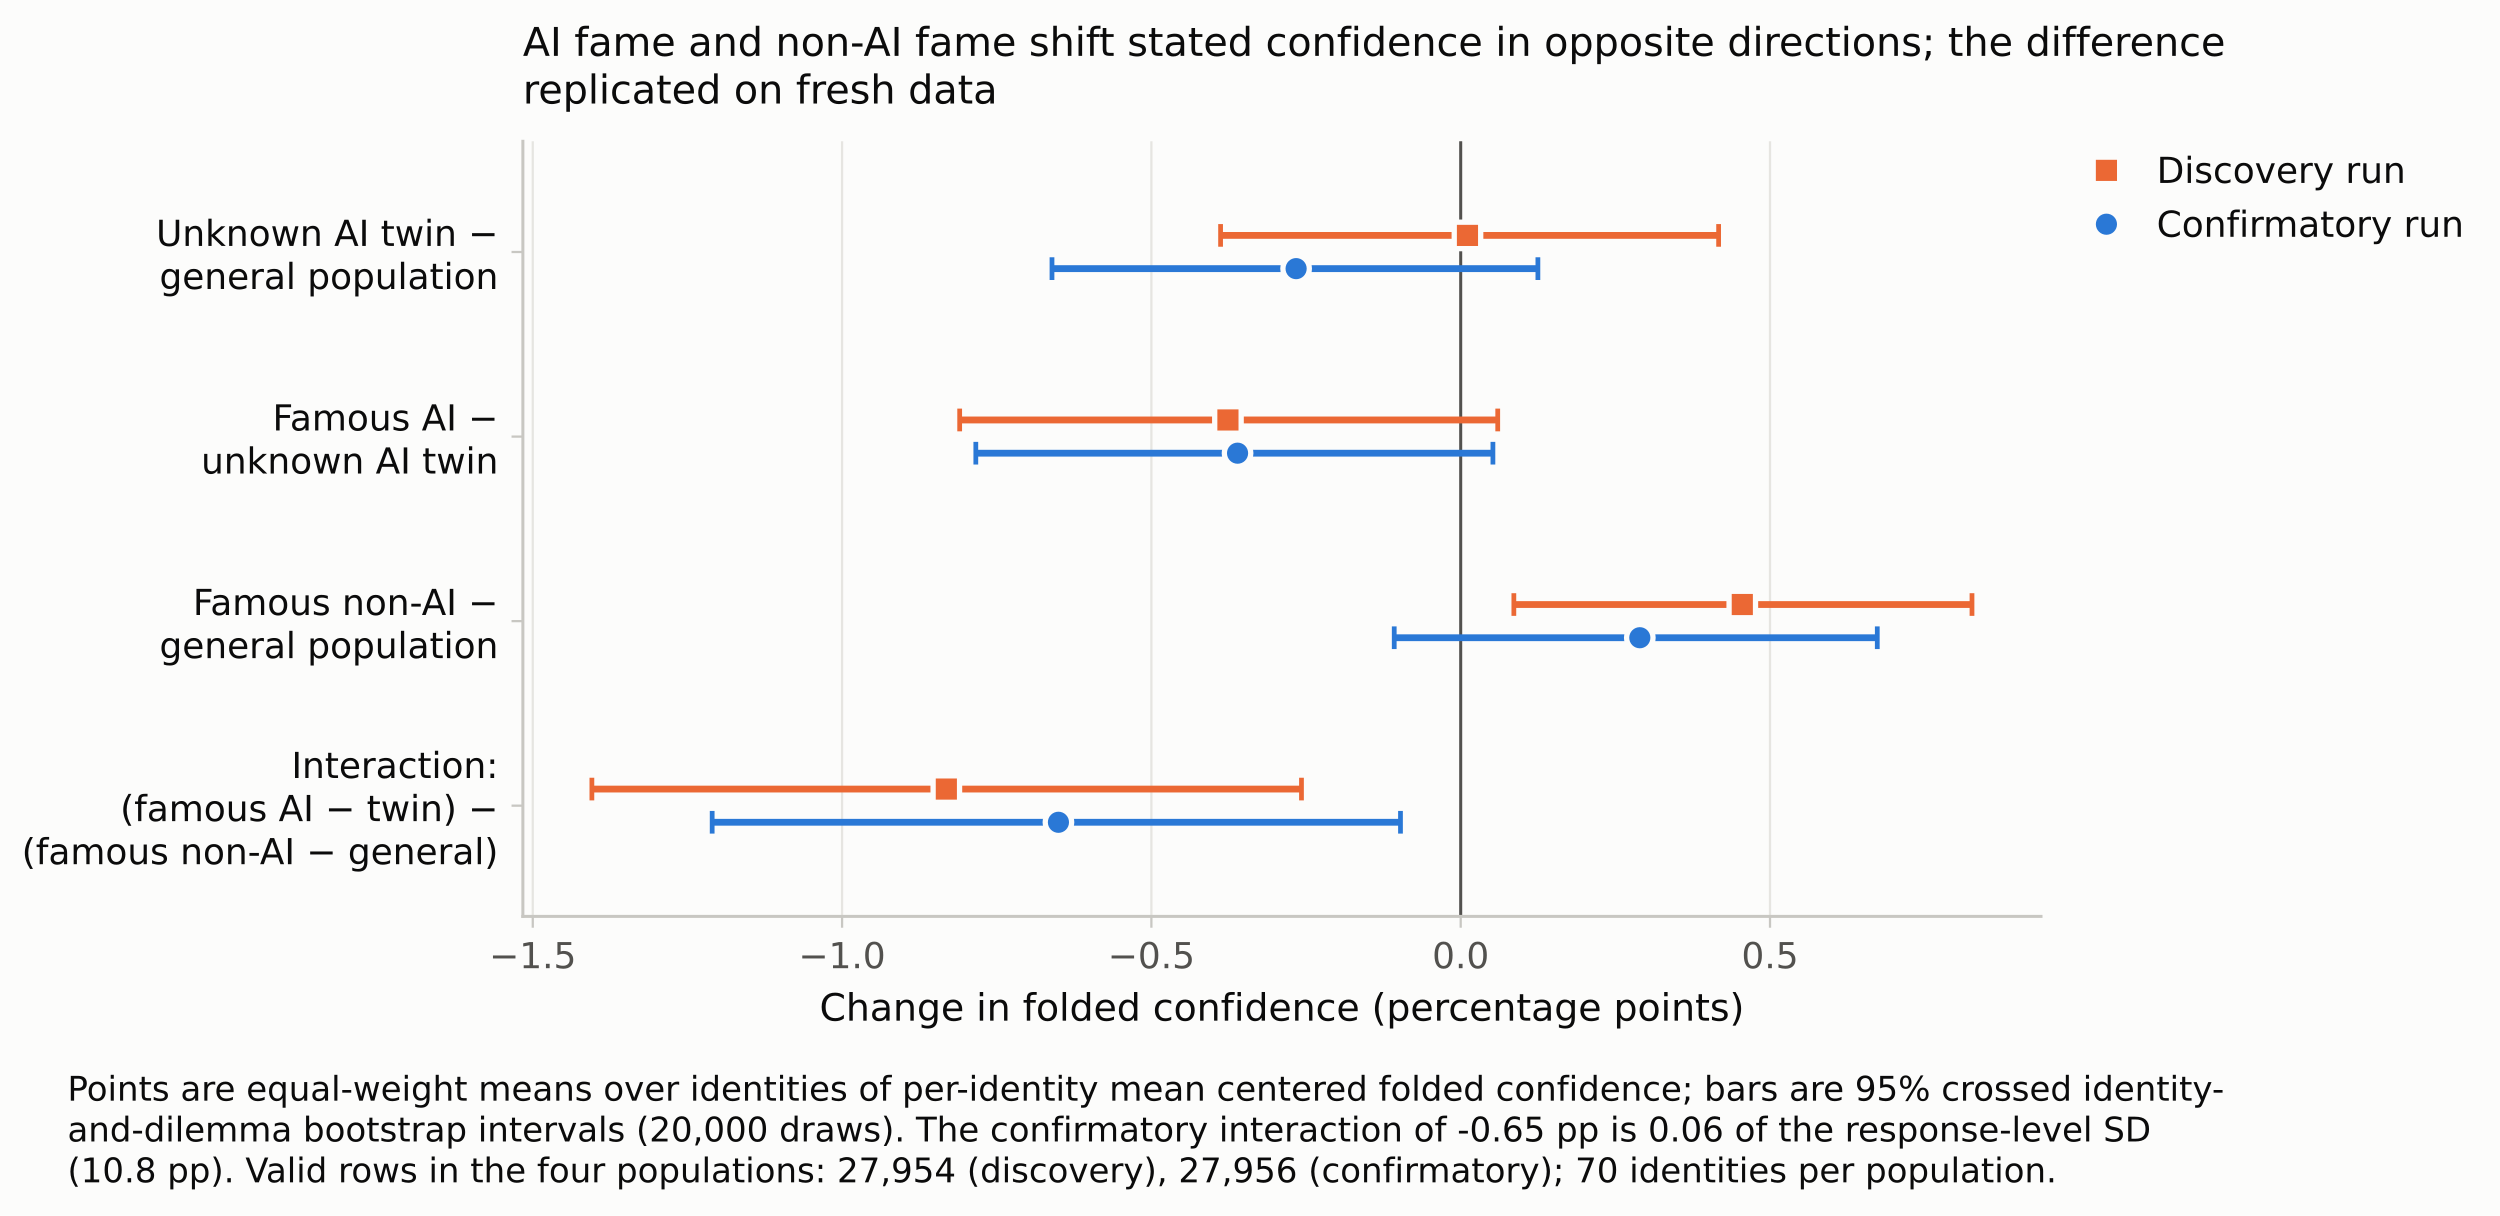
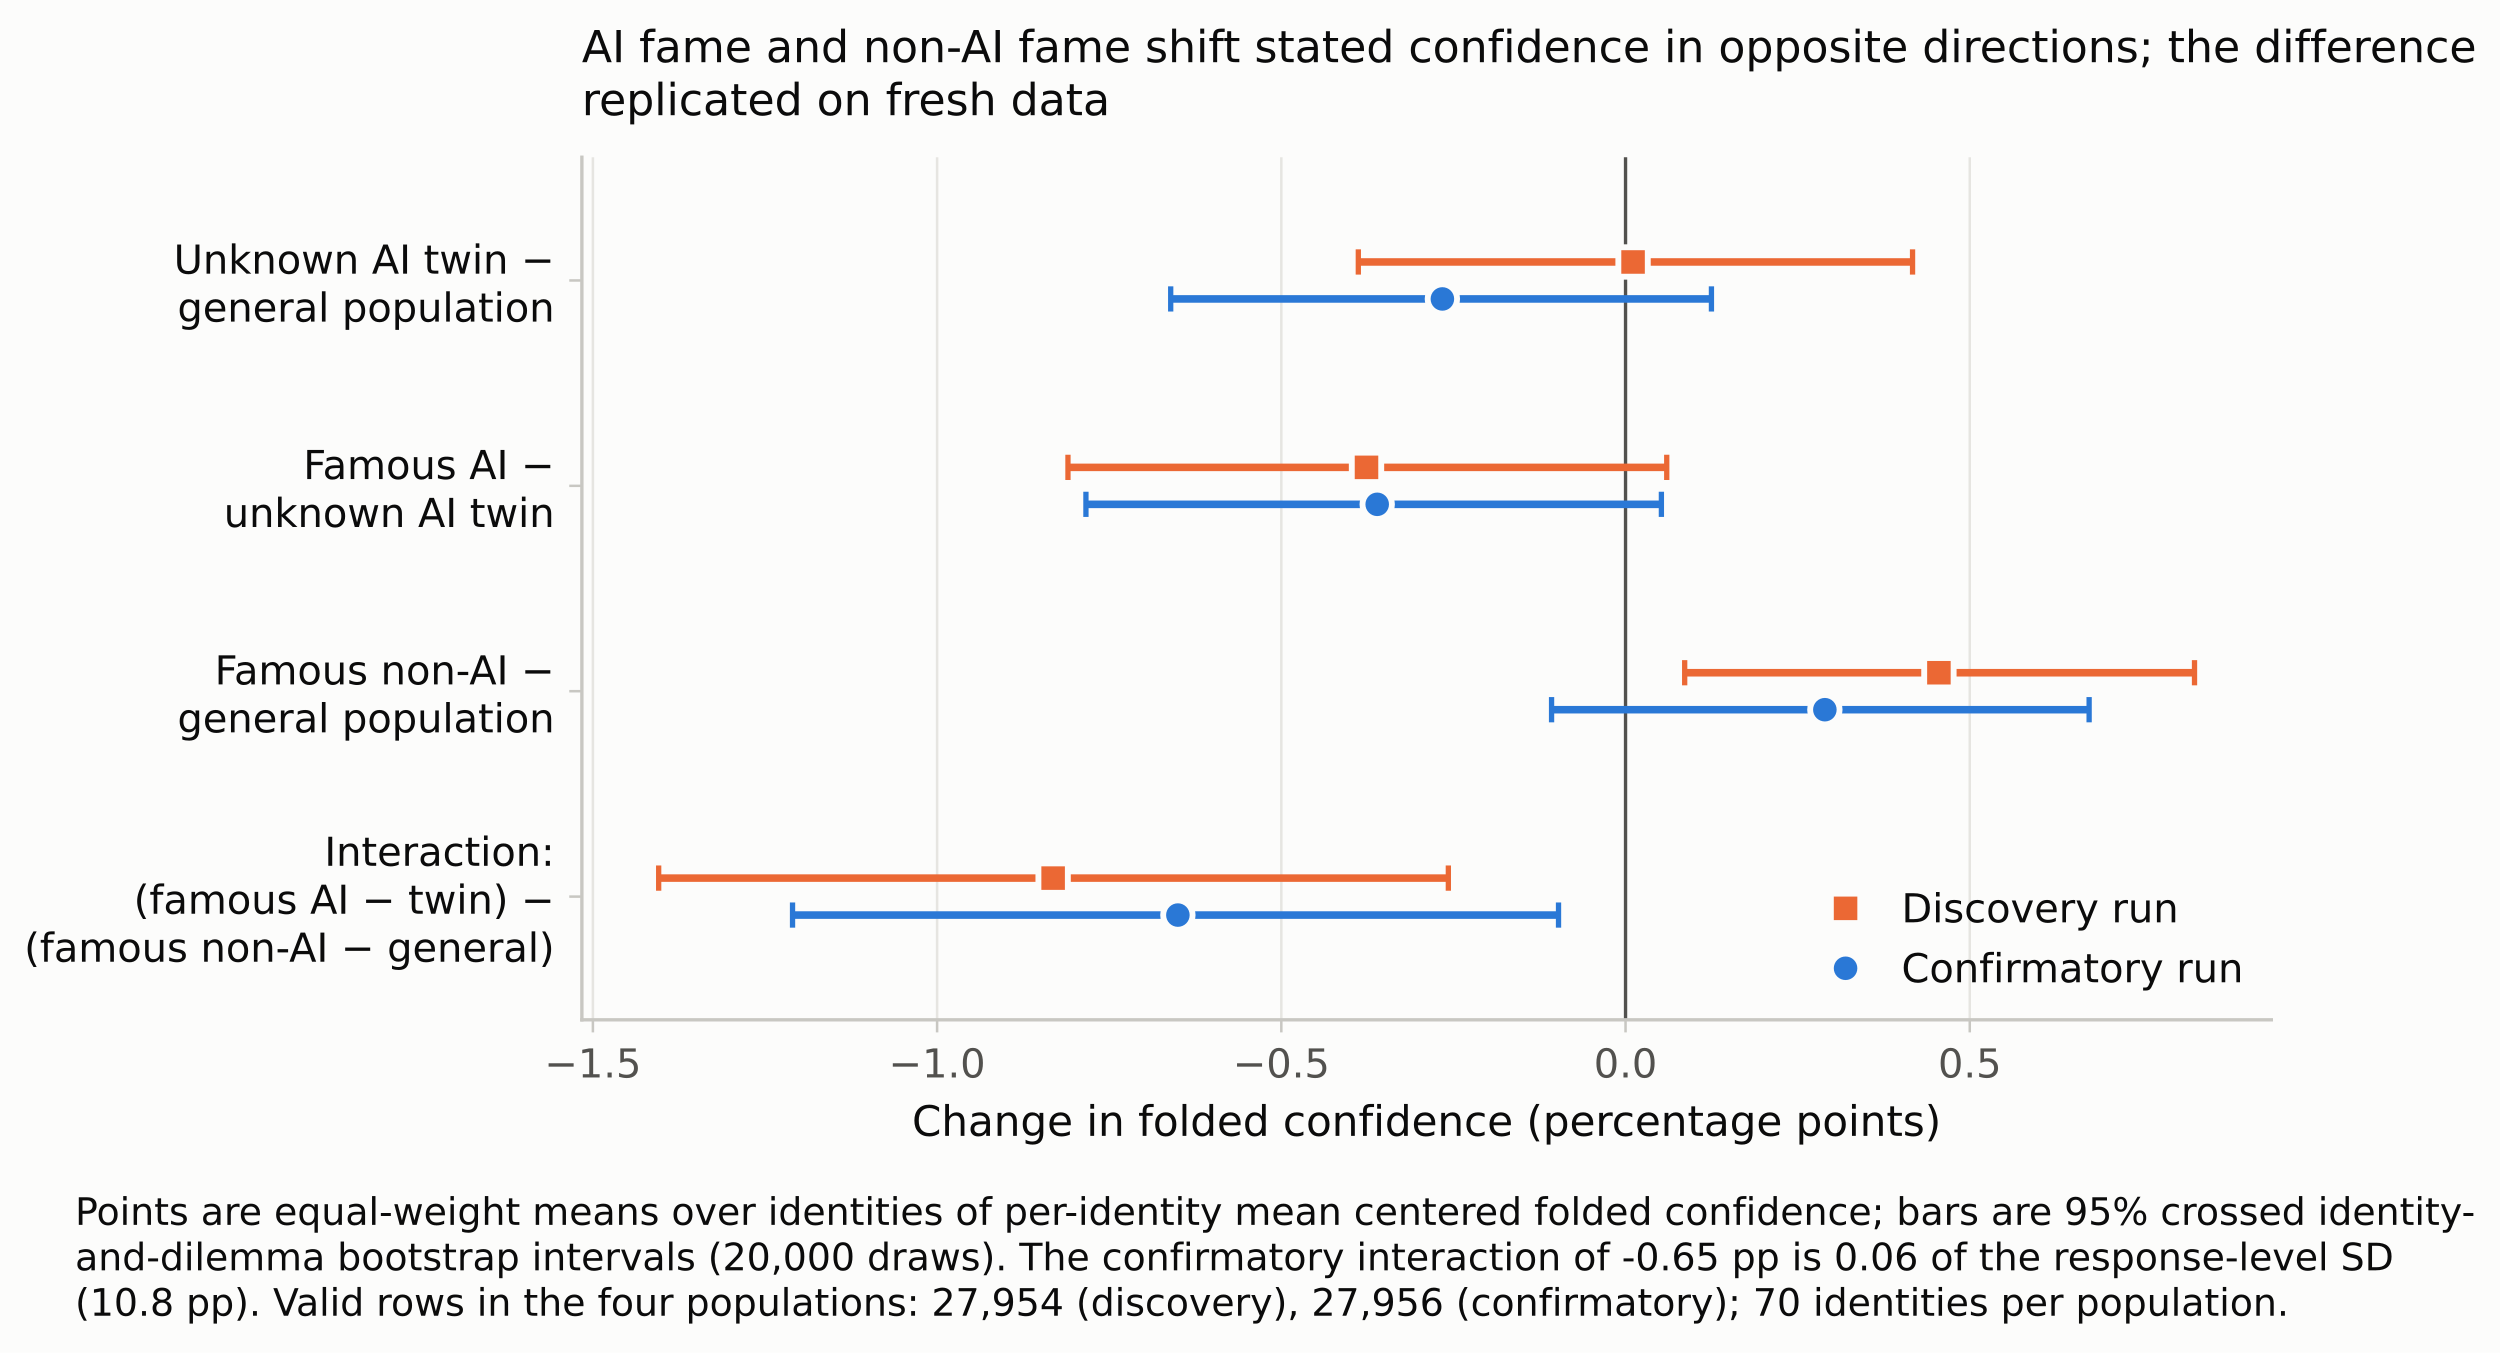
- <svg xmlns="http://www.w3.org/2000/svg" xmlns:xlink="http://www.w3.org/1999/xlink" width="661.609pt" height="321.713pt" viewBox="0 0 661.609 321.713" version="1.1">
+ <svg xmlns="http://www.w3.org/2000/svg" xmlns:xlink="http://www.w3.org/1999/xlink" width="594.52pt" height="321.713pt" viewBox="0 0 594.52 321.713" version="1.1">
  <defs>
    <style type="text/css">*{stroke-linejoin: round; stroke-linecap: butt}</style>
  </defs>
  <g id="figure_1">
    <g id="patch_1">
-       <path d="M 0 321.713  L 661.609 321.713  L 661.609 0  L 0 0  z " style="fill: #fcfcfb" />
+       <path d="M 0 321.713  L 594.52 321.713  L 594.52 0  L 0 0  z " style="fill: #fcfcfb" />
    </g>
    <g id="axes_1">
      <g id="patch_2">
        <path d="M 138.375 242.52  L 540.135 242.52  L 540.135 37.392  L 138.375 37.392  z " style="fill: #fcfcfb" />
      </g>
      <g id="matplotlib.axis_1">
        <g id="xtick_1">
          <g id="line2d_1">
-             <path d="M 140.994 242.52  L 140.994 37.392  " clip-path="url(#p20407c0427)" style="fill: none; stroke: #e6e5e1; stroke-width: 0.6; stroke-linecap: square" />
+             <path d="M 140.994 242.52  L 140.994 37.392  " clip-path="url(#p64a8da770d)" style="fill: none; stroke: #e6e5e1; stroke-width: 0.6; stroke-linecap: square" />
          </g>
          <g id="line2d_2">
            <defs>
-               <path id="m23ee6a4776" d="M 0 0  L 0 3  " style="stroke: #c8c7c2; stroke-width: 0.6" />
+               <path id="m3dc02ca193" d="M 0 0  L 0 3  " style="stroke: #c8c7c2; stroke-width: 0.6" />
            </defs>
            <g>
-               <use xlink:href="#m23ee6a4776" x="140.994" y="242.52" style="fill: #c8c7c2; stroke: #c8c7c2; stroke-width: 0.6" />
+               <use xlink:href="#m3dc02ca193" x="140.994" y="242.52" style="fill: #c8c7c2; stroke: #c8c7c2; stroke-width: 0.6" />
            </g>
          </g>
          <g id="text_1">
            <text style="font-size: 9.5px; font-family: 'DejaVu Sans'; text-anchor: middle; fill: #52514e" x="140.994" y="256.238" transform="rotate(-0 140.9941 256.238)">−1.5</text>
          </g>
        </g>
        <g id="xtick_2">
          <g id="line2d_3">
-             <path d="M 222.851 242.52  L 222.851 37.392  " clip-path="url(#p20407c0427)" style="fill: none; stroke: #e6e5e1; stroke-width: 0.6; stroke-linecap: square" />
+             <path d="M 222.851 242.52  L 222.851 37.392  " clip-path="url(#p64a8da770d)" style="fill: none; stroke: #e6e5e1; stroke-width: 0.6; stroke-linecap: square" />
          </g>
          <g id="line2d_4">
            <g>
-               <use xlink:href="#m23ee6a4776" x="222.851" y="242.52" style="fill: #c8c7c2; stroke: #c8c7c2; stroke-width: 0.6" />
+               <use xlink:href="#m3dc02ca193" x="222.851" y="242.52" style="fill: #c8c7c2; stroke: #c8c7c2; stroke-width: 0.6" />
            </g>
          </g>
          <g id="text_2">
            <text style="font-size: 9.5px; font-family: 'DejaVu Sans'; text-anchor: middle; fill: #52514e" x="222.851" y="256.238" transform="rotate(-0 222.8512 256.238)">−1.0</text>
          </g>
        </g>
        <g id="xtick_3">
          <g id="line2d_5">
-             <path d="M 304.708 242.52  L 304.708 37.392  " clip-path="url(#p20407c0427)" style="fill: none; stroke: #e6e5e1; stroke-width: 0.6; stroke-linecap: square" />
+             <path d="M 304.708 242.52  L 304.708 37.392  " clip-path="url(#p64a8da770d)" style="fill: none; stroke: #e6e5e1; stroke-width: 0.6; stroke-linecap: square" />
          </g>
          <g id="line2d_6">
            <g>
-               <use xlink:href="#m23ee6a4776" x="304.708" y="242.52" style="fill: #c8c7c2; stroke: #c8c7c2; stroke-width: 0.6" />
+               <use xlink:href="#m3dc02ca193" x="304.708" y="242.52" style="fill: #c8c7c2; stroke: #c8c7c2; stroke-width: 0.6" />
            </g>
          </g>
          <g id="text_3">
            <text style="font-size: 9.5px; font-family: 'DejaVu Sans'; text-anchor: middle; fill: #52514e" x="304.708" y="256.238" transform="rotate(-0 304.7084 256.238)">−0.5</text>
          </g>
        </g>
        <g id="xtick_4">
          <g id="line2d_7">
-             <path d="M 386.566 242.52  L 386.566 37.392  " clip-path="url(#p20407c0427)" style="fill: none; stroke: #e6e5e1; stroke-width: 0.6; stroke-linecap: square" />
+             <path d="M 386.566 242.52  L 386.566 37.392  " clip-path="url(#p64a8da770d)" style="fill: none; stroke: #e6e5e1; stroke-width: 0.6; stroke-linecap: square" />
          </g>
          <g id="line2d_8">
            <g>
-               <use xlink:href="#m23ee6a4776" x="386.566" y="242.52" style="fill: #c8c7c2; stroke: #c8c7c2; stroke-width: 0.6" />
+               <use xlink:href="#m3dc02ca193" x="386.566" y="242.52" style="fill: #c8c7c2; stroke: #c8c7c2; stroke-width: 0.6" />
            </g>
          </g>
          <g id="text_4">
            <text style="font-size: 9.5px; font-family: 'DejaVu Sans'; text-anchor: middle; fill: #52514e" x="386.566" y="256.238" transform="rotate(-0 386.5655 256.238)">0.0</text>
          </g>
        </g>
        <g id="xtick_5">
          <g id="line2d_9">
-             <path d="M 468.423 242.52  L 468.423 37.392  " clip-path="url(#p20407c0427)" style="fill: none; stroke: #e6e5e1; stroke-width: 0.6; stroke-linecap: square" />
+             <path d="M 468.423 242.52  L 468.423 37.392  " clip-path="url(#p64a8da770d)" style="fill: none; stroke: #e6e5e1; stroke-width: 0.6; stroke-linecap: square" />
          </g>
          <g id="line2d_10">
            <g>
-               <use xlink:href="#m23ee6a4776" x="468.423" y="242.52" style="fill: #c8c7c2; stroke: #c8c7c2; stroke-width: 0.6" />
+               <use xlink:href="#m3dc02ca193" x="468.423" y="242.52" style="fill: #c8c7c2; stroke: #c8c7c2; stroke-width: 0.6" />
            </g>
          </g>
          <g id="text_5">
            <text style="font-size: 9.5px; font-family: 'DejaVu Sans'; text-anchor: middle; fill: #52514e" x="468.423" y="256.238" transform="rotate(-0 468.4227 256.238)">0.5</text>
          </g>
        </g>
        <g id="text_6">
          <text style="font-size: 10px; font-family: 'DejaVu Sans'; text-anchor: middle; fill: #0b0b0b" x="339.255" y="270.119" transform="rotate(-0 339.2555 270.1187)">Change in folded confidence (percentage points)</text>
        </g>
      </g>
      <g id="matplotlib.axis_2">
        <g id="ytick_1">
          <g id="line2d_11">
            <defs>
-               <path id="m1733d2c7b8" d="M 0 0  L -3 0  " style="stroke: #c8c7c2; stroke-width: 0.6" />
+               <path id="m43ebd1eb5a" d="M 0 0  L -3 0  " style="stroke: #c8c7c2; stroke-width: 0.6" />
            </defs>
            <g>
-               <use xlink:href="#m1733d2c7b8" x="138.375" y="66.696" style="fill: #c8c7c2; stroke: #c8c7c2; stroke-width: 0.6" />
+               <use xlink:href="#m43ebd1eb5a" x="138.375" y="66.696" style="fill: #c8c7c2; stroke: #c8c7c2; stroke-width: 0.6" />
            </g>
          </g>
          <g id="text_7">
            <text style="font-size: 9.5px; font-family: 'DejaVu Sans'; fill: #0b0b0b" transform="translate(41.30484 65.07968)">Unknown AI twin −</text>
            <text style="font-size: 9.5px; font-family: 'DejaVu Sans'; fill: #0b0b0b" transform="translate(42.19398 76.48228)">general population</text>
          </g>
        </g>
        <g id="ytick_2">
          <g id="line2d_12">
            <g>
-               <use xlink:href="#m1733d2c7b8" x="138.375" y="115.536" style="fill: #c8c7c2; stroke: #c8c7c2; stroke-width: 0.6" />
+               <use xlink:href="#m43ebd1eb5a" x="138.375" y="115.536" style="fill: #c8c7c2; stroke: #c8c7c2; stroke-width: 0.6" />
            </g>
          </g>
          <g id="text_8">
            <text style="font-size: 9.5px; font-family: 'DejaVu Sans'; fill: #0b0b0b" transform="translate(72.12492 113.9193)">Famous AI −</text>
            <text style="font-size: 9.5px; font-family: 'DejaVu Sans'; fill: #0b0b0b" transform="translate(53.21695 125.3219)">unknown AI twin</text>
          </g>
        </g>
        <g id="ytick_3">
          <g id="line2d_13">
            <g>
-               <use xlink:href="#m1733d2c7b8" x="138.375" y="164.376" style="fill: #c8c7c2; stroke: #c8c7c2; stroke-width: 0.6" />
+               <use xlink:href="#m43ebd1eb5a" x="138.375" y="164.376" style="fill: #c8c7c2; stroke: #c8c7c2; stroke-width: 0.6" />
            </g>
          </g>
          <g id="text_9">
            <text style="font-size: 9.5px; font-family: 'DejaVu Sans'; fill: #0b0b0b" transform="translate(51.05273 162.7593)">Famous non-AI −</text>
            <text style="font-size: 9.5px; font-family: 'DejaVu Sans'; fill: #0b0b0b" transform="translate(42.19398 174.1619)">general population</text>
          </g>
        </g>
        <g id="ytick_4">
          <g id="line2d_14">
            <g>
-               <use xlink:href="#m1733d2c7b8" x="138.375" y="213.216" style="fill: #c8c7c2; stroke: #c8c7c2; stroke-width: 0.6" />
+               <use xlink:href="#m43ebd1eb5a" x="138.375" y="213.216" style="fill: #c8c7c2; stroke: #c8c7c2; stroke-width: 0.6" />
            </g>
          </g>
          <g id="text_10">
            <text style="font-size: 9.5px; font-family: 'DejaVu Sans'; fill: #0b0b0b" transform="translate(77.13469 205.8984)">Interaction:</text>
            <text style="font-size: 9.5px; font-family: 'DejaVu Sans'; fill: #0b0b0b" transform="translate(31.80781 217.301)">(famous AI − twin) −</text>
            <text style="font-size: 9.5px; font-family: 'DejaVu Sans'; fill: #0b0b0b" transform="translate(5.76 228.7036)">(famous non-AI − general)</text>
          </g>
        </g>
      </g>
      <g id="line2d_15">
-         <path d="M 386.566 242.52  L 386.566 37.392  " clip-path="url(#p20407c0427)" style="fill: none; stroke: #52514e; stroke-width: 0.8; stroke-linecap: square" />
+         <path d="M 386.566 242.52  L 386.566 37.392  " clip-path="url(#p64a8da770d)" style="fill: none; stroke: #52514e; stroke-width: 0.8; stroke-linecap: square" />
      </g>
      <g id="LineCollection_1">
-         <path d="M 323.019 62.301  L 454.821 62.301  " clip-path="url(#p20407c0427)" style="fill: none; stroke: #eb6834; stroke-width: 1.8" />
+         <path d="M 323.019 62.301  L 454.821 62.301  " clip-path="url(#p64a8da770d)" style="fill: none; stroke: #eb6834; stroke-width: 1.8" />
      </g>
      <g id="line2d_16">
        <defs>
-           <path id="mdbe90e0b4e" d="M 0 3  L 0 -3  " style="stroke: #eb6834; stroke-width: 1.26" />
+           <path id="m2dbfcc9e5a" d="M 0 3  L 0 -3  " style="stroke: #eb6834; stroke-width: 1.26" />
        </defs>
-         <g clip-path="url(#p20407c0427)">
-           <use xlink:href="#mdbe90e0b4e" x="323.019" y="62.301" style="fill: #1f77b4; stroke: #eb6834; stroke-width: 1.26" />
+         <g clip-path="url(#p64a8da770d)">
+           <use xlink:href="#m2dbfcc9e5a" x="323.019" y="62.301" style="fill: #1f77b4; stroke: #eb6834; stroke-width: 1.26" />
        </g>
      </g>
      <g id="line2d_17">
-         <g clip-path="url(#p20407c0427)">
-           <use xlink:href="#mdbe90e0b4e" x="454.821" y="62.301" style="fill: #1f77b4; stroke: #eb6834; stroke-width: 1.26" />
+         <g clip-path="url(#p64a8da770d)">
+           <use xlink:href="#m2dbfcc9e5a" x="454.821" y="62.301" style="fill: #1f77b4; stroke: #eb6834; stroke-width: 1.26" />
        </g>
      </g>
      <g id="LineCollection_2">
-         <path d="M 253.971 111.141  L 396.363 111.141  " clip-path="url(#p20407c0427)" style="fill: none; stroke: #eb6834; stroke-width: 1.8" />
+         <path d="M 253.971 111.141  L 396.363 111.141  " clip-path="url(#p64a8da770d)" style="fill: none; stroke: #eb6834; stroke-width: 1.8" />
      </g>
      <g id="line2d_18">
-         <g clip-path="url(#p20407c0427)">
-           <use xlink:href="#mdbe90e0b4e" x="253.971" y="111.141" style="fill: #1f77b4; stroke: #eb6834; stroke-width: 1.26" />
+         <g clip-path="url(#p64a8da770d)">
+           <use xlink:href="#m2dbfcc9e5a" x="253.971" y="111.141" style="fill: #1f77b4; stroke: #eb6834; stroke-width: 1.26" />
        </g>
      </g>
      <g id="line2d_19">
-         <g clip-path="url(#p20407c0427)">
-           <use xlink:href="#mdbe90e0b4e" x="396.363" y="111.141" style="fill: #1f77b4; stroke: #eb6834; stroke-width: 1.26" />
+         <g clip-path="url(#p64a8da770d)">
+           <use xlink:href="#m2dbfcc9e5a" x="396.363" y="111.141" style="fill: #1f77b4; stroke: #eb6834; stroke-width: 1.26" />
        </g>
      </g>
      <g id="LineCollection_3">
-         <path d="M 400.63 159.981  L 521.874 159.981  " clip-path="url(#p20407c0427)" style="fill: none; stroke: #eb6834; stroke-width: 1.8" />
+         <path d="M 400.63 159.981  L 521.874 159.981  " clip-path="url(#p64a8da770d)" style="fill: none; stroke: #eb6834; stroke-width: 1.8" />
      </g>
      <g id="line2d_20">
-         <g clip-path="url(#p20407c0427)">
-           <use xlink:href="#mdbe90e0b4e" x="400.63" y="159.981" style="fill: #1f77b4; stroke: #eb6834; stroke-width: 1.26" />
+         <g clip-path="url(#p64a8da770d)">
+           <use xlink:href="#m2dbfcc9e5a" x="400.63" y="159.981" style="fill: #1f77b4; stroke: #eb6834; stroke-width: 1.26" />
        </g>
      </g>
      <g id="line2d_21">
-         <g clip-path="url(#p20407c0427)">
-           <use xlink:href="#mdbe90e0b4e" x="521.874" y="159.981" style="fill: #1f77b4; stroke: #eb6834; stroke-width: 1.26" />
+         <g clip-path="url(#p64a8da770d)">
+           <use xlink:href="#m2dbfcc9e5a" x="521.874" y="159.981" style="fill: #1f77b4; stroke: #eb6834; stroke-width: 1.26" />
        </g>
      </g>
      <g id="LineCollection_4">
-         <path d="M 156.637 208.821  L 344.428 208.821  " clip-path="url(#p20407c0427)" style="fill: none; stroke: #eb6834; stroke-width: 1.8" />
+         <path d="M 156.637 208.821  L 344.428 208.821  " clip-path="url(#p64a8da770d)" style="fill: none; stroke: #eb6834; stroke-width: 1.8" />
      </g>
      <g id="line2d_22">
-         <g clip-path="url(#p20407c0427)">
-           <use xlink:href="#mdbe90e0b4e" x="156.637" y="208.821" style="fill: #1f77b4; stroke: #eb6834; stroke-width: 1.26" />
+         <g clip-path="url(#p64a8da770d)">
+           <use xlink:href="#m2dbfcc9e5a" x="156.637" y="208.821" style="fill: #1f77b4; stroke: #eb6834; stroke-width: 1.26" />
        </g>
      </g>
      <g id="line2d_23">
-         <g clip-path="url(#p20407c0427)">
-           <use xlink:href="#mdbe90e0b4e" x="344.428" y="208.821" style="fill: #1f77b4; stroke: #eb6834; stroke-width: 1.26" />
+         <g clip-path="url(#p64a8da770d)">
+           <use xlink:href="#m2dbfcc9e5a" x="344.428" y="208.821" style="fill: #1f77b4; stroke: #eb6834; stroke-width: 1.26" />
        </g>
      </g>
      <g id="LineCollection_5">
-         <path d="M 278.402 71.092  L 406.993 71.092  " clip-path="url(#p20407c0427)" style="fill: none; stroke: #2a78d6; stroke-width: 1.8" />
+         <path d="M 278.402 71.092  L 406.993 71.092  " clip-path="url(#p64a8da770d)" style="fill: none; stroke: #2a78d6; stroke-width: 1.8" />
      </g>
      <g id="line2d_24">
        <defs>
-           <path id="m9d3a79aa02" d="M 0 3  L 0 -3  " style="stroke: #2a78d6; stroke-width: 1.26" />
+           <path id="me0d3a140c9" d="M 0 3  L 0 -3  " style="stroke: #2a78d6; stroke-width: 1.26" />
        </defs>
-         <g clip-path="url(#p20407c0427)">
-           <use xlink:href="#m9d3a79aa02" x="278.402" y="71.092" style="fill: #1f77b4; stroke: #2a78d6; stroke-width: 1.26" />
+         <g clip-path="url(#p64a8da770d)">
+           <use xlink:href="#me0d3a140c9" x="278.402" y="71.092" style="fill: #1f77b4; stroke: #2a78d6; stroke-width: 1.26" />
        </g>
      </g>
      <g id="line2d_25">
-         <g clip-path="url(#p20407c0427)">
-           <use xlink:href="#m9d3a79aa02" x="406.993" y="71.092" style="fill: #1f77b4; stroke: #2a78d6; stroke-width: 1.26" />
+         <g clip-path="url(#p64a8da770d)">
+           <use xlink:href="#me0d3a140c9" x="406.993" y="71.092" style="fill: #1f77b4; stroke: #2a78d6; stroke-width: 1.26" />
        </g>
      </g>
      <g id="LineCollection_6">
-         <path d="M 258.243 119.932  L 395.091 119.932  " clip-path="url(#p20407c0427)" style="fill: none; stroke: #2a78d6; stroke-width: 1.8" />
+         <path d="M 258.243 119.932  L 395.091 119.932  " clip-path="url(#p64a8da770d)" style="fill: none; stroke: #2a78d6; stroke-width: 1.8" />
      </g>
      <g id="line2d_26">
-         <g clip-path="url(#p20407c0427)">
-           <use xlink:href="#m9d3a79aa02" x="258.243" y="119.932" style="fill: #1f77b4; stroke: #2a78d6; stroke-width: 1.26" />
+         <g clip-path="url(#p64a8da770d)">
+           <use xlink:href="#me0d3a140c9" x="258.243" y="119.932" style="fill: #1f77b4; stroke: #2a78d6; stroke-width: 1.26" />
        </g>
      </g>
      <g id="line2d_27">
-         <g clip-path="url(#p20407c0427)">
-           <use xlink:href="#m9d3a79aa02" x="395.091" y="119.932" style="fill: #1f77b4; stroke: #2a78d6; stroke-width: 1.26" />
+         <g clip-path="url(#p64a8da770d)">
+           <use xlink:href="#me0d3a140c9" x="395.091" y="119.932" style="fill: #1f77b4; stroke: #2a78d6; stroke-width: 1.26" />
        </g>
      </g>
      <g id="LineCollection_7">
-         <path d="M 368.974 168.772  L 496.81 168.772  " clip-path="url(#p20407c0427)" style="fill: none; stroke: #2a78d6; stroke-width: 1.8" />
+         <path d="M 368.974 168.772  L 496.81 168.772  " clip-path="url(#p64a8da770d)" style="fill: none; stroke: #2a78d6; stroke-width: 1.8" />
      </g>
      <g id="line2d_28">
-         <g clip-path="url(#p20407c0427)">
-           <use xlink:href="#m9d3a79aa02" x="368.974" y="168.772" style="fill: #1f77b4; stroke: #2a78d6; stroke-width: 1.26" />
+         <g clip-path="url(#p64a8da770d)">
+           <use xlink:href="#me0d3a140c9" x="368.974" y="168.772" style="fill: #1f77b4; stroke: #2a78d6; stroke-width: 1.26" />
        </g>
      </g>
      <g id="line2d_29">
-         <g clip-path="url(#p20407c0427)">
-           <use xlink:href="#m9d3a79aa02" x="496.81" y="168.772" style="fill: #1f77b4; stroke: #2a78d6; stroke-width: 1.26" />
+         <g clip-path="url(#p64a8da770d)">
+           <use xlink:href="#me0d3a140c9" x="496.81" y="168.772" style="fill: #1f77b4; stroke: #2a78d6; stroke-width: 1.26" />
        </g>
      </g>
      <g id="LineCollection_8">
-         <path d="M 188.472 217.612  L 370.629 217.612  " clip-path="url(#p20407c0427)" style="fill: none; stroke: #2a78d6; stroke-width: 1.8" />
+         <path d="M 188.472 217.612  L 370.629 217.612  " clip-path="url(#p64a8da770d)" style="fill: none; stroke: #2a78d6; stroke-width: 1.8" />
      </g>
      <g id="line2d_30">
-         <g clip-path="url(#p20407c0427)">
-           <use xlink:href="#m9d3a79aa02" x="188.472" y="217.612" style="fill: #1f77b4; stroke: #2a78d6; stroke-width: 1.26" />
+         <g clip-path="url(#p64a8da770d)">
+           <use xlink:href="#me0d3a140c9" x="188.472" y="217.612" style="fill: #1f77b4; stroke: #2a78d6; stroke-width: 1.26" />
        </g>
      </g>
      <g id="line2d_31">
-         <g clip-path="url(#p20407c0427)">
-           <use xlink:href="#m9d3a79aa02" x="370.629" y="217.612" style="fill: #1f77b4; stroke: #2a78d6; stroke-width: 1.26" />
+         <g clip-path="url(#p64a8da770d)">
+           <use xlink:href="#me0d3a140c9" x="370.629" y="217.612" style="fill: #1f77b4; stroke: #2a78d6; stroke-width: 1.26" />
        </g>
      </g>
      <g id="patch_3">
        <path d="M 138.375 242.52  L 138.375 37.392  " style="fill: none; stroke: #c8c7c2; stroke-width: 0.8; stroke-linejoin: miter; stroke-linecap: square" />
      </g>
      <g id="patch_4">
        <path d="M 138.375 242.52  L 540.135 242.52  " style="fill: none; stroke: #c8c7c2; stroke-width: 0.8; stroke-linejoin: miter; stroke-linecap: square" />
      </g>
      <g id="line2d_32">
        <defs>
-           <path id="m0c84e7ea59" d="M -3.5 3.5  L 3.5 3.5  L 3.5 -3.5  L -3.5 -3.5  z " style="stroke: #fcfcfb; stroke-width: 1.4; stroke-linejoin: miter" />
+           <path id="mbd4c13fa75" d="M -3.5 3.5  L 3.5 3.5  L 3.5 -3.5  L -3.5 -3.5  z " style="stroke: #fcfcfb; stroke-width: 1.4; stroke-linejoin: miter" />
        </defs>
-         <g clip-path="url(#p20407c0427)">
-           <use xlink:href="#m0c84e7ea59" x="388.356" y="62.301" style="fill: #eb6834; stroke: #fcfcfb; stroke-width: 1.4; stroke-linejoin: miter" />
+         <g clip-path="url(#p64a8da770d)">
+           <use xlink:href="#mbd4c13fa75" x="388.356" y="62.301" style="fill: #eb6834; stroke: #fcfcfb; stroke-width: 1.4; stroke-linejoin: miter" />
        </g>
      </g>
      <g id="line2d_33">
-         <g clip-path="url(#p20407c0427)">
-           <use xlink:href="#m0c84e7ea59" x="324.965" y="111.141" style="fill: #eb6834; stroke: #fcfcfb; stroke-width: 1.4; stroke-linejoin: miter" />
+         <g clip-path="url(#p64a8da770d)">
+           <use xlink:href="#mbd4c13fa75" x="324.965" y="111.141" style="fill: #eb6834; stroke: #fcfcfb; stroke-width: 1.4; stroke-linejoin: miter" />
        </g>
      </g>
      <g id="line2d_34">
-         <g clip-path="url(#p20407c0427)">
-           <use xlink:href="#m0c84e7ea59" x="461.088" y="159.981" style="fill: #eb6834; stroke: #fcfcfb; stroke-width: 1.4; stroke-linejoin: miter" />
+         <g clip-path="url(#p64a8da770d)">
+           <use xlink:href="#mbd4c13fa75" x="461.088" y="159.981" style="fill: #eb6834; stroke: #fcfcfb; stroke-width: 1.4; stroke-linejoin: miter" />
        </g>
      </g>
      <g id="line2d_35">
-         <g clip-path="url(#p20407c0427)">
-           <use xlink:href="#m0c84e7ea59" x="250.442" y="208.821" style="fill: #eb6834; stroke: #fcfcfb; stroke-width: 1.4; stroke-linejoin: miter" />
+         <g clip-path="url(#p64a8da770d)">
+           <use xlink:href="#mbd4c13fa75" x="250.442" y="208.821" style="fill: #eb6834; stroke: #fcfcfb; stroke-width: 1.4; stroke-linejoin: miter" />
        </g>
      </g>
      <g id="line2d_36">
        <defs>
-           <path id="me07730d556" d="M 0 3.5  C 0.928 3.5 1.819 3.131 2.475 2.475  C 3.131 1.819 3.5 0.928 3.5 0  C 3.5 -0.928 3.131 -1.819 2.475 -2.475  C 1.819 -3.131 0.928 -3.5 0 -3.5  C -0.928 -3.5 -1.819 -3.131 -2.475 -2.475  C -3.131 -1.819 -3.5 -0.928 -3.5 0  C -3.5 0.928 -3.131 1.819 -2.475 2.475  C -1.819 3.131 -0.928 3.5 0 3.5  z " style="stroke: #fcfcfb; stroke-width: 1.4" />
+           <path id="mb177e792f4" d="M 0 3.5  C 0.928 3.5 1.819 3.131 2.475 2.475  C 3.131 1.819 3.5 0.928 3.5 0  C 3.5 -0.928 3.131 -1.819 2.475 -2.475  C 1.819 -3.131 0.928 -3.5 0 -3.5  C -0.928 -3.5 -1.819 -3.131 -2.475 -2.475  C -3.131 -1.819 -3.5 -0.928 -3.5 0  C -3.5 0.928 -3.131 1.819 -2.475 2.475  C -1.819 3.131 -0.928 3.5 0 3.5  z " style="stroke: #fcfcfb; stroke-width: 1.4" />
        </defs>
-         <g clip-path="url(#p20407c0427)">
-           <use xlink:href="#me07730d556" x="343.01" y="71.092" style="fill: #2a78d6; stroke: #fcfcfb; stroke-width: 1.4" />
+         <g clip-path="url(#p64a8da770d)">
+           <use xlink:href="#mb177e792f4" x="343.01" y="71.092" style="fill: #2a78d6; stroke: #fcfcfb; stroke-width: 1.4" />
        </g>
      </g>
      <g id="line2d_37">
-         <g clip-path="url(#p20407c0427)">
-           <use xlink:href="#me07730d556" x="327.511" y="119.932" style="fill: #2a78d6; stroke: #fcfcfb; stroke-width: 1.4" />
+         <g clip-path="url(#p64a8da770d)">
+           <use xlink:href="#mb177e792f4" x="327.511" y="119.932" style="fill: #2a78d6; stroke: #fcfcfb; stroke-width: 1.4" />
        </g>
      </g>
      <g id="line2d_38">
-         <g clip-path="url(#p20407c0427)">
-           <use xlink:href="#me07730d556" x="433.966" y="168.772" style="fill: #2a78d6; stroke: #fcfcfb; stroke-width: 1.4" />
+         <g clip-path="url(#p64a8da770d)">
+           <use xlink:href="#mb177e792f4" x="433.966" y="168.772" style="fill: #2a78d6; stroke: #fcfcfb; stroke-width: 1.4" />
        </g>
      </g>
      <g id="line2d_39">
-         <g clip-path="url(#p20407c0427)">
-           <use xlink:href="#me07730d556" x="280.11" y="217.612" style="fill: #2a78d6; stroke: #fcfcfb; stroke-width: 1.4" />
+         <g clip-path="url(#p64a8da770d)">
+           <use xlink:href="#mb177e792f4" x="280.11" y="217.612" style="fill: #2a78d6; stroke: #fcfcfb; stroke-width: 1.4" />
        </g>
      </g>
      <g id="text_11">
        <text style="font-size: 10.5px; font-family: 'DejaVu Sans'; fill: #0b0b0b" transform="translate(138.3755 14.78938)">AI fame and non-AI fame shift stated confidence in opposite directions; the difference</text>
        <text style="font-size: 10.5px; font-family: 'DejaVu Sans'; fill: #0b0b0b" transform="translate(138.3755 27.39226)">replicated on fresh data</text>
      </g>
      <g id="legend_1">
        <g id="line2d_40">
          <g>
-             <use xlink:href="#m0c84e7ea59" x="557.453" y="45.086" style="fill: #eb6834; stroke: #fcfcfb; stroke-width: 1.4; stroke-linejoin: miter" />
+             <use xlink:href="#mbd4c13fa75" x="438.889" y="216.012" style="fill: #eb6834; stroke: #fcfcfb; stroke-width: 1.4; stroke-linejoin: miter" />
          </g>
        </g>
        <g id="text_12">
-           <text style="font-size: 9.5px; font-family: 'DejaVu Sans'; text-anchor: start; fill: #0b0b0b" x="570.753" y="48.411" transform="rotate(-0 570.7531 48.41077)">Discovery run</text>
+           <text style="font-size: 9.5px; font-family: 'DejaVu Sans'; text-anchor: start; fill: #0b0b0b" x="452.189" y="219.337" transform="rotate(-0 452.1892 219.3373)">Discovery run</text>
        </g>
        <g id="line2d_41">
          <g>
-             <use xlink:href="#me07730d556" x="557.453" y="59.337" style="fill: #2a78d6; stroke: #fcfcfb; stroke-width: 1.4" />
+             <use xlink:href="#mb177e792f4" x="438.889" y="230.263" style="fill: #2a78d6; stroke: #fcfcfb; stroke-width: 1.4" />
          </g>
        </g>
        <g id="text_13">
-           <text style="font-size: 9.5px; font-family: 'DejaVu Sans'; text-anchor: start; fill: #0b0b0b" x="570.753" y="62.662" transform="rotate(-0 570.7531 62.66151)">Confirmatory run</text>
+           <text style="font-size: 9.5px; font-family: 'DejaVu Sans'; text-anchor: start; fill: #0b0b0b" x="452.189" y="233.588" transform="rotate(-0 452.1892 233.588)">Confirmatory run</text>
        </g>
      </g>
    </g>
    <g id="text_14">
      <text style="font-size: 9px; font-family: 'DejaVu Sans'; fill: #0b0b0b" transform="translate(17.84747 291.2853)">Points are equal-weight means over identities of per-identity mean centered folded confidence; bars are 95% crossed identity-</text>
      <text style="font-size: 9px; font-family: 'DejaVu Sans'; fill: #0b0b0b" transform="translate(17.84747 302.0878)">and-dilemma bootstrap intervals (20,000 draws). The confirmatory interaction of -0.65 pp is 0.06 of the response-level SD</text>
      <text style="font-size: 9px; font-family: 'DejaVu Sans'; fill: #0b0b0b" transform="translate(17.84747 312.8902)">(10.8 pp). Valid rows in the four populations: 27,954 (discovery), 27,956 (confirmatory); 70 identities per population.</text>
    </g>
  </g>
  <defs>
-     <clipPath id="p20407c0427">
+     <clipPath id="p64a8da770d">
      <rect x="138.375" y="37.392" width="401.76" height="205.128" />
    </clipPath>
  </defs>
</svg>
